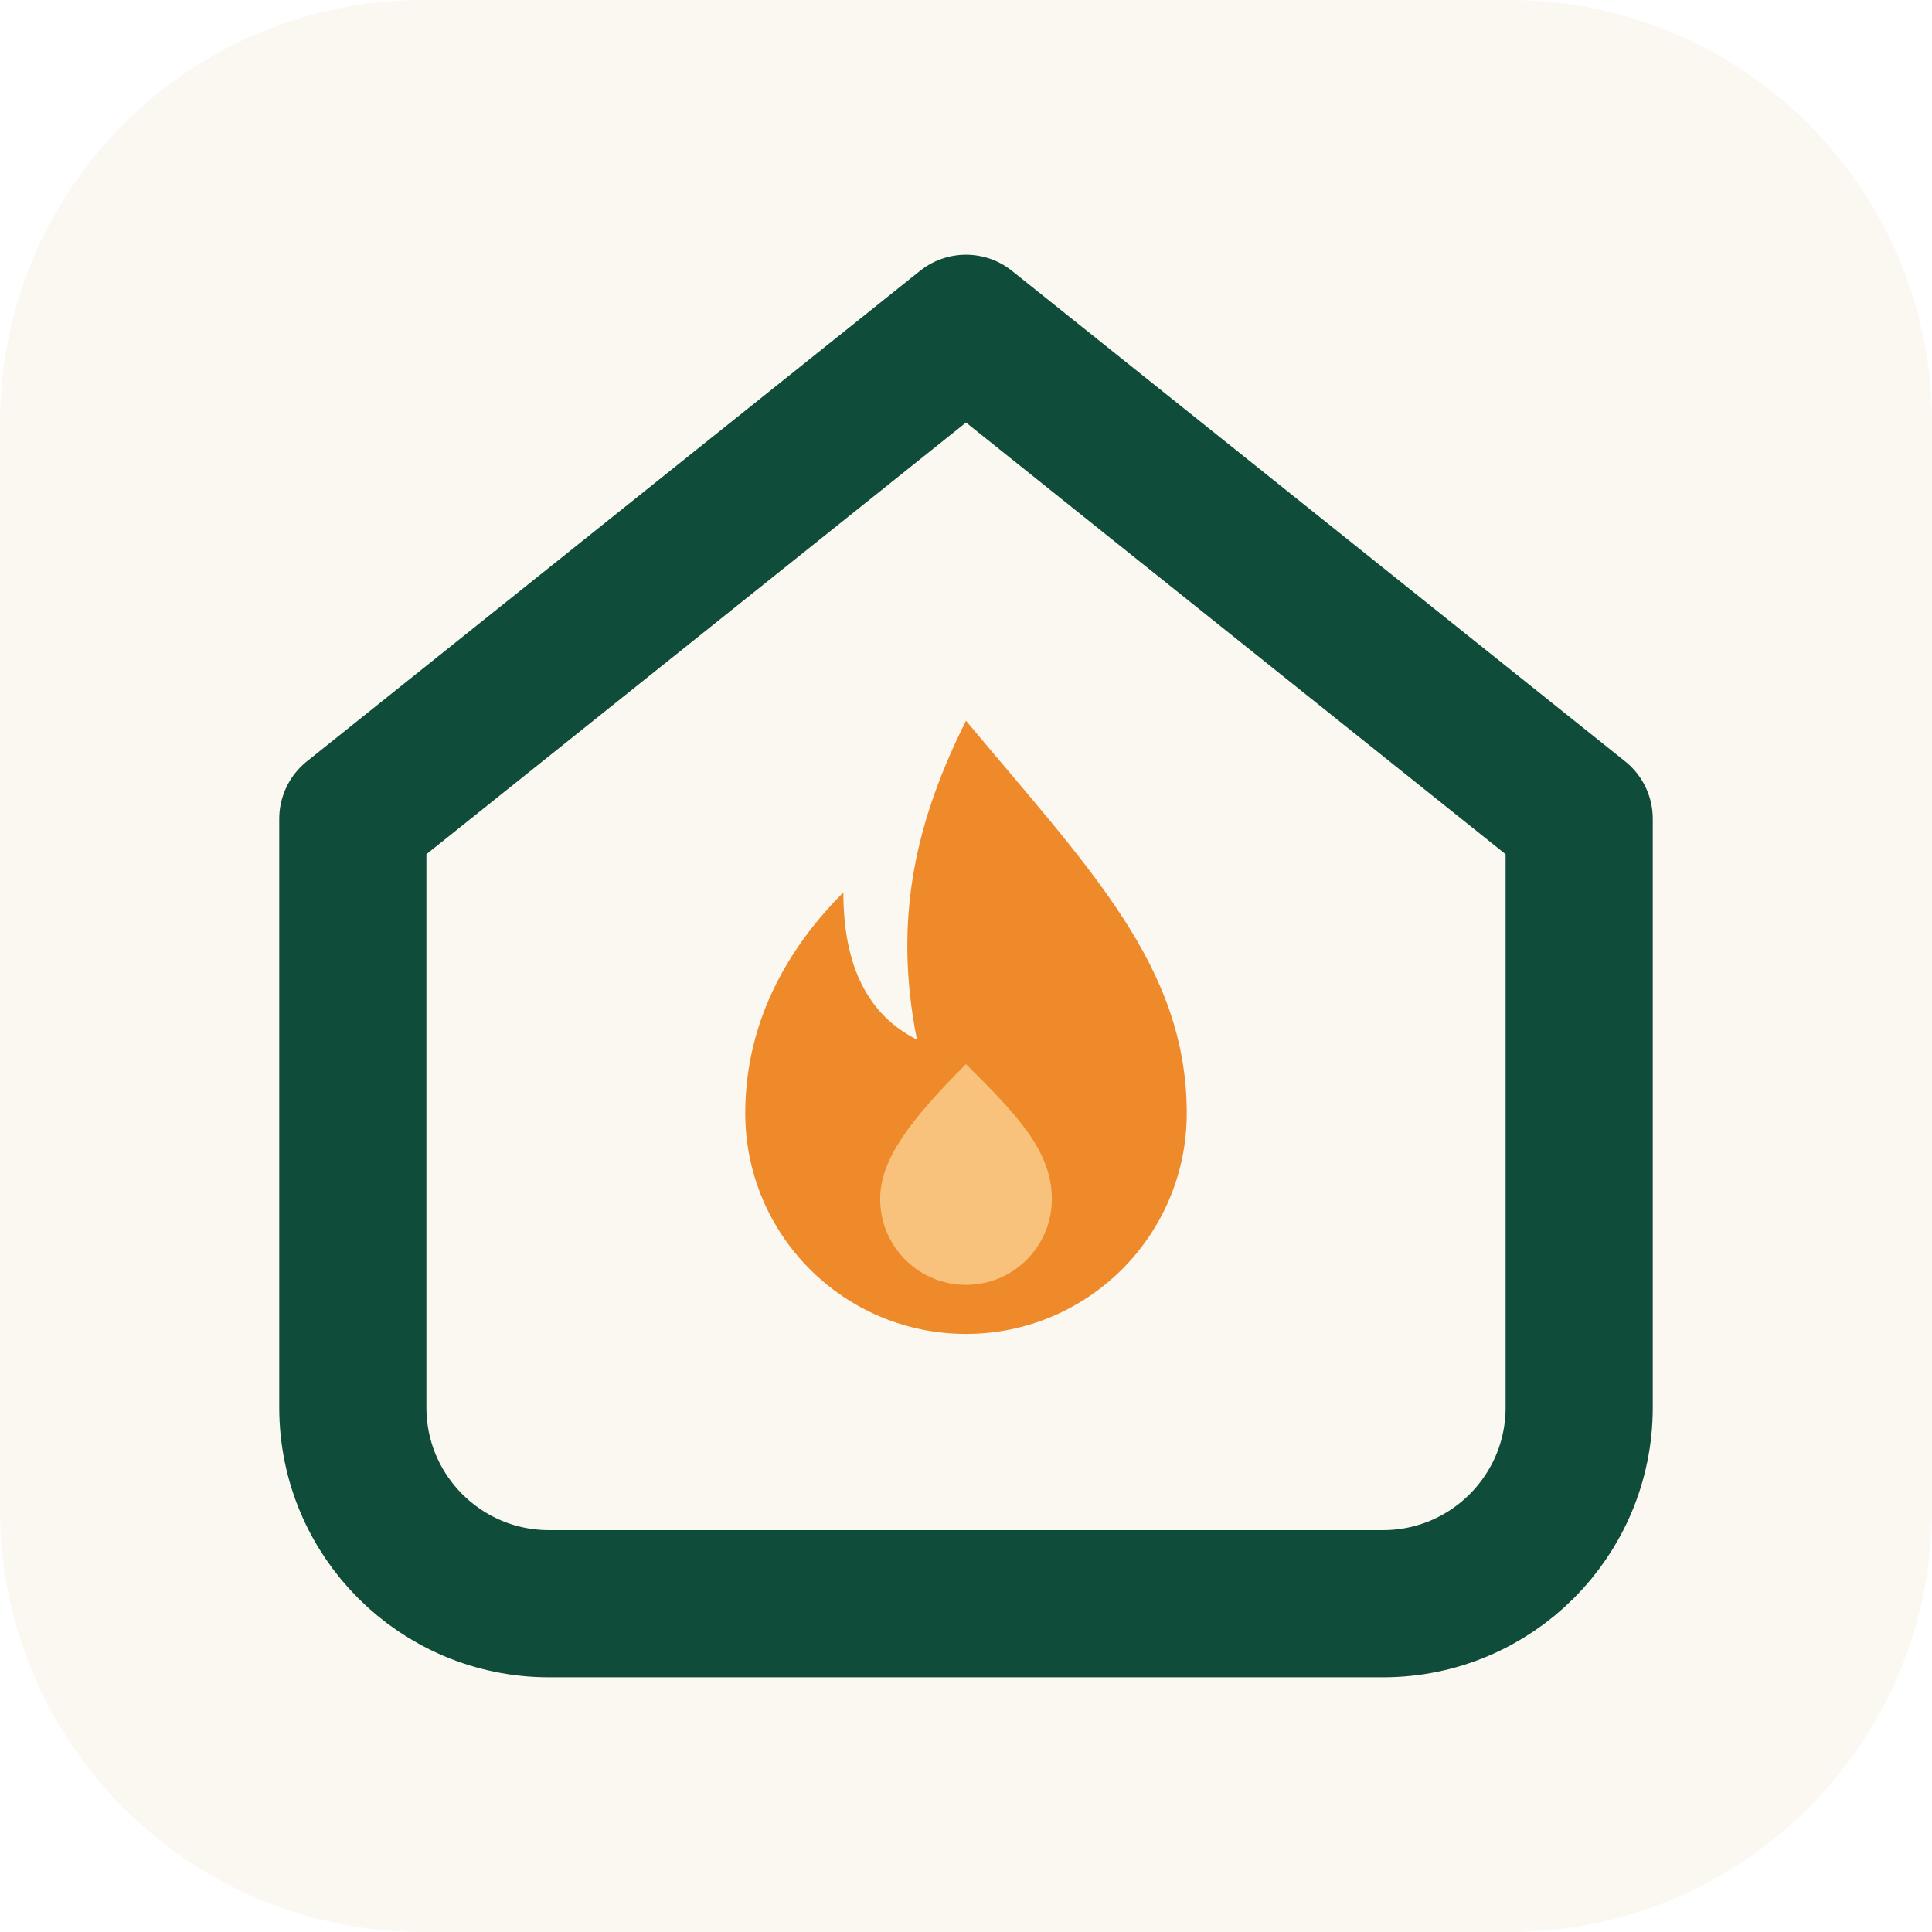
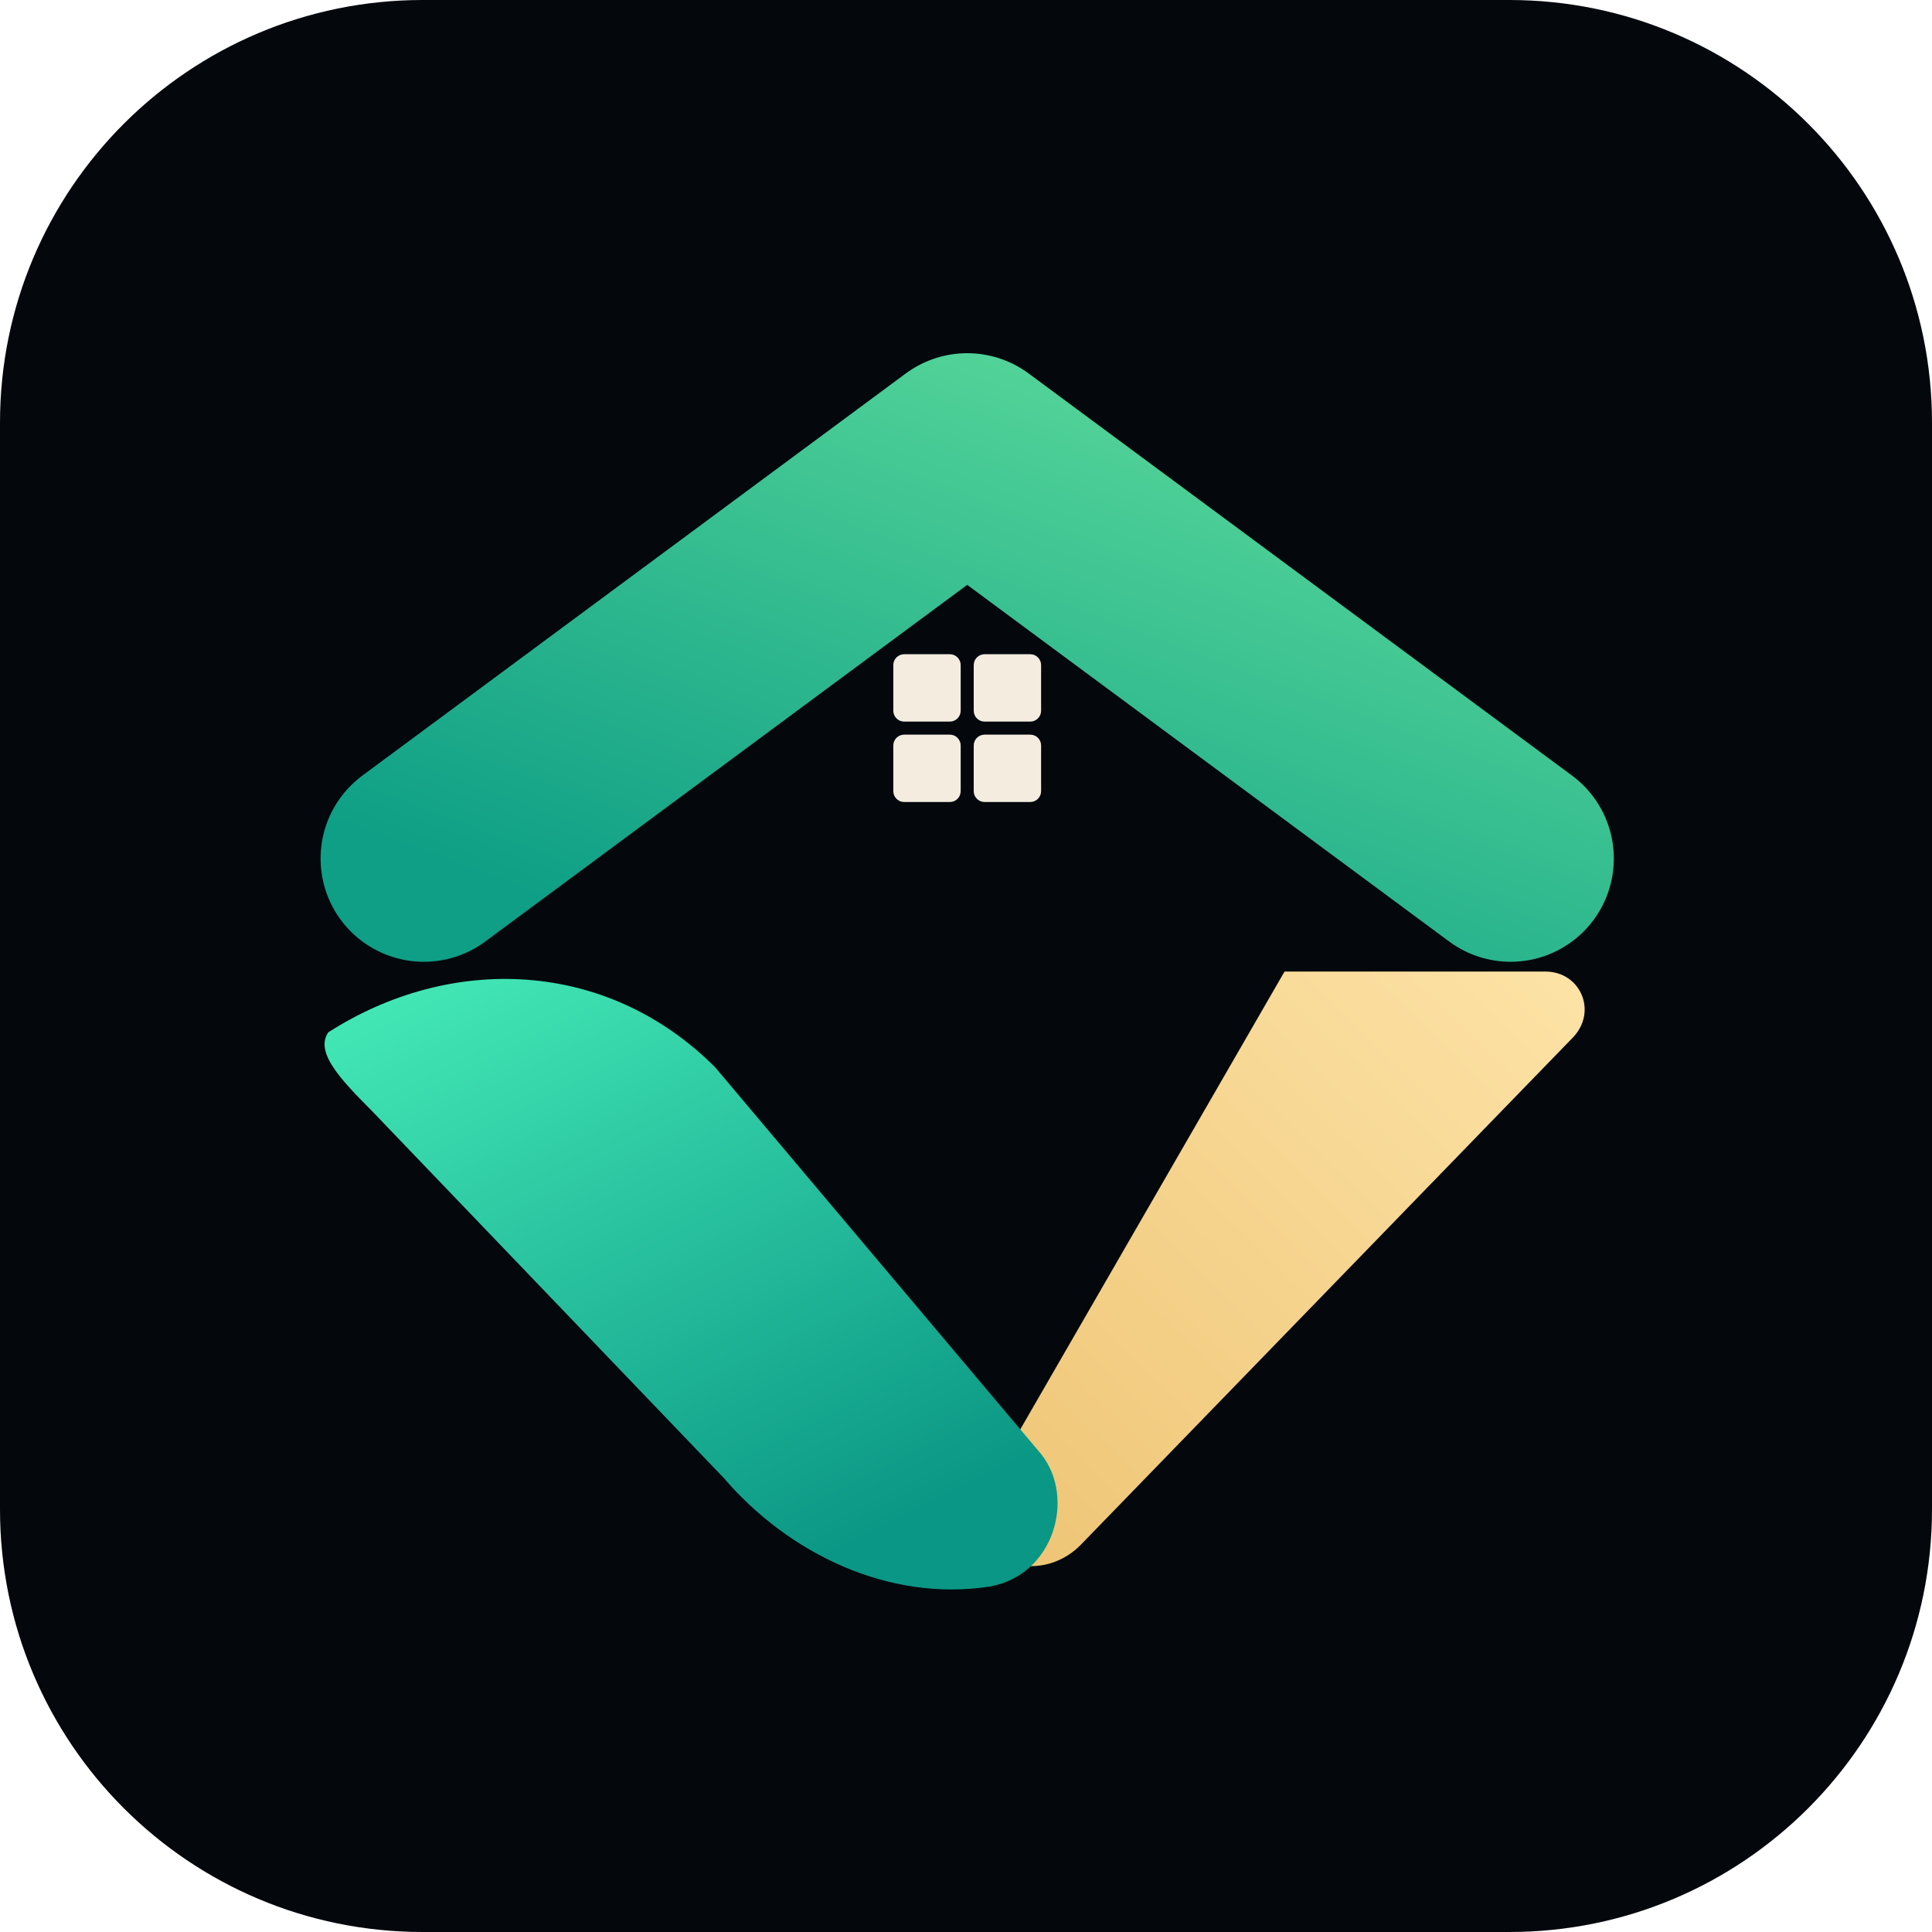
<svg xmlns="http://www.w3.org/2000/svg" viewBox="0 0 64 64">
-   <rect width="64" height="64" rx="14" fill="#fbf8f1" />
-   <g transform="translate(6 6) scale(0.8125)">
-     <path d="M32 6 7 26v24a8 8 0 0 0 8 8h34a8 8 0 0 0 8-8V26L32 6Z" fill="none" stroke="#0f4c3a" stroke-width="6" stroke-linejoin="round" />
-     <path d="M32 22c5 6 9 10 9 16a9 9 0 0 1-18 0c0-4 2-7 4-9 0 3 1 5 3 6-1-5 0-9 2-13Z" fill="#ef8a2b" />
-     <path d="M32 36c2 2 3.5 3.5 3.5 5.5a3.5 3.5 0 0 1-7 0c0-1.6 1.2-3.2 3.5-5.5Z" fill="#f8c27d" />
+   <defs>
+     <linearGradient id="r" x1="0" y1="1" x2="1" y2="0">
+       <stop offset="0" stop-color="#0e9f86" />
+       <stop offset="1" stop-color="#5ad99a" />
+     </linearGradient>
+     <linearGradient id="l" x1="0" y1="0" x2="0.6" y2="1">
+       <stop offset="0" stop-color="#46ecb8" />
+       <stop offset="1" stop-color="#0b9785" />
+     </linearGradient>
+     <linearGradient id="g" x1="1" y1="0" x2="0" y2="1">
+       <stop offset="0" stop-color="#fde3a7" />
+       <stop offset="1" stop-color="#eec474" />
+     </linearGradient>
+   </defs>
+   <rect width="64" height="64" rx="14" fill="#04080d" />
+   <g transform="translate(9 9) scale(0.72)">
+     <path d="M7 27 32 8.5 57 27" fill="none" stroke="url(#r)" stroke-width="9.5" stroke-linecap="round" stroke-linejoin="round" />
+     <g fill="#f3ecdf">
+       <rect x="28.6" y="17.6" width="3.1" height="3.1" rx="0.5" />
+       <rect x="32.3" y="17.6" width="3.1" height="3.1" rx="0.5" />
+       <rect x="28.6" y="21.3" width="3.1" height="3.1" rx="0.5" />
+       <rect x="32.3" y="21.3" width="3.1" height="3.1" rx="0.5" />
+     </g>
+     <path d="M46.6 32.2h12c1.6 0 2.4 1.8 1.3 3L37.2 58.6c-1.9 1.9-5.2.8-4.8-1.8Z" fill="url(#g)" />
+     <path d="M2.6 35C8.2 31.4 15.4 31.6 20.4 36.6l15 17.8c1.6 2 .6 5.6-2.4 6.1-4.6.7-9.2-1.5-12.2-5L4.6 38.6C3.1 37.1 2 35.9 2.6 35Z" fill="url(#l)" />
  </g>
</svg>
